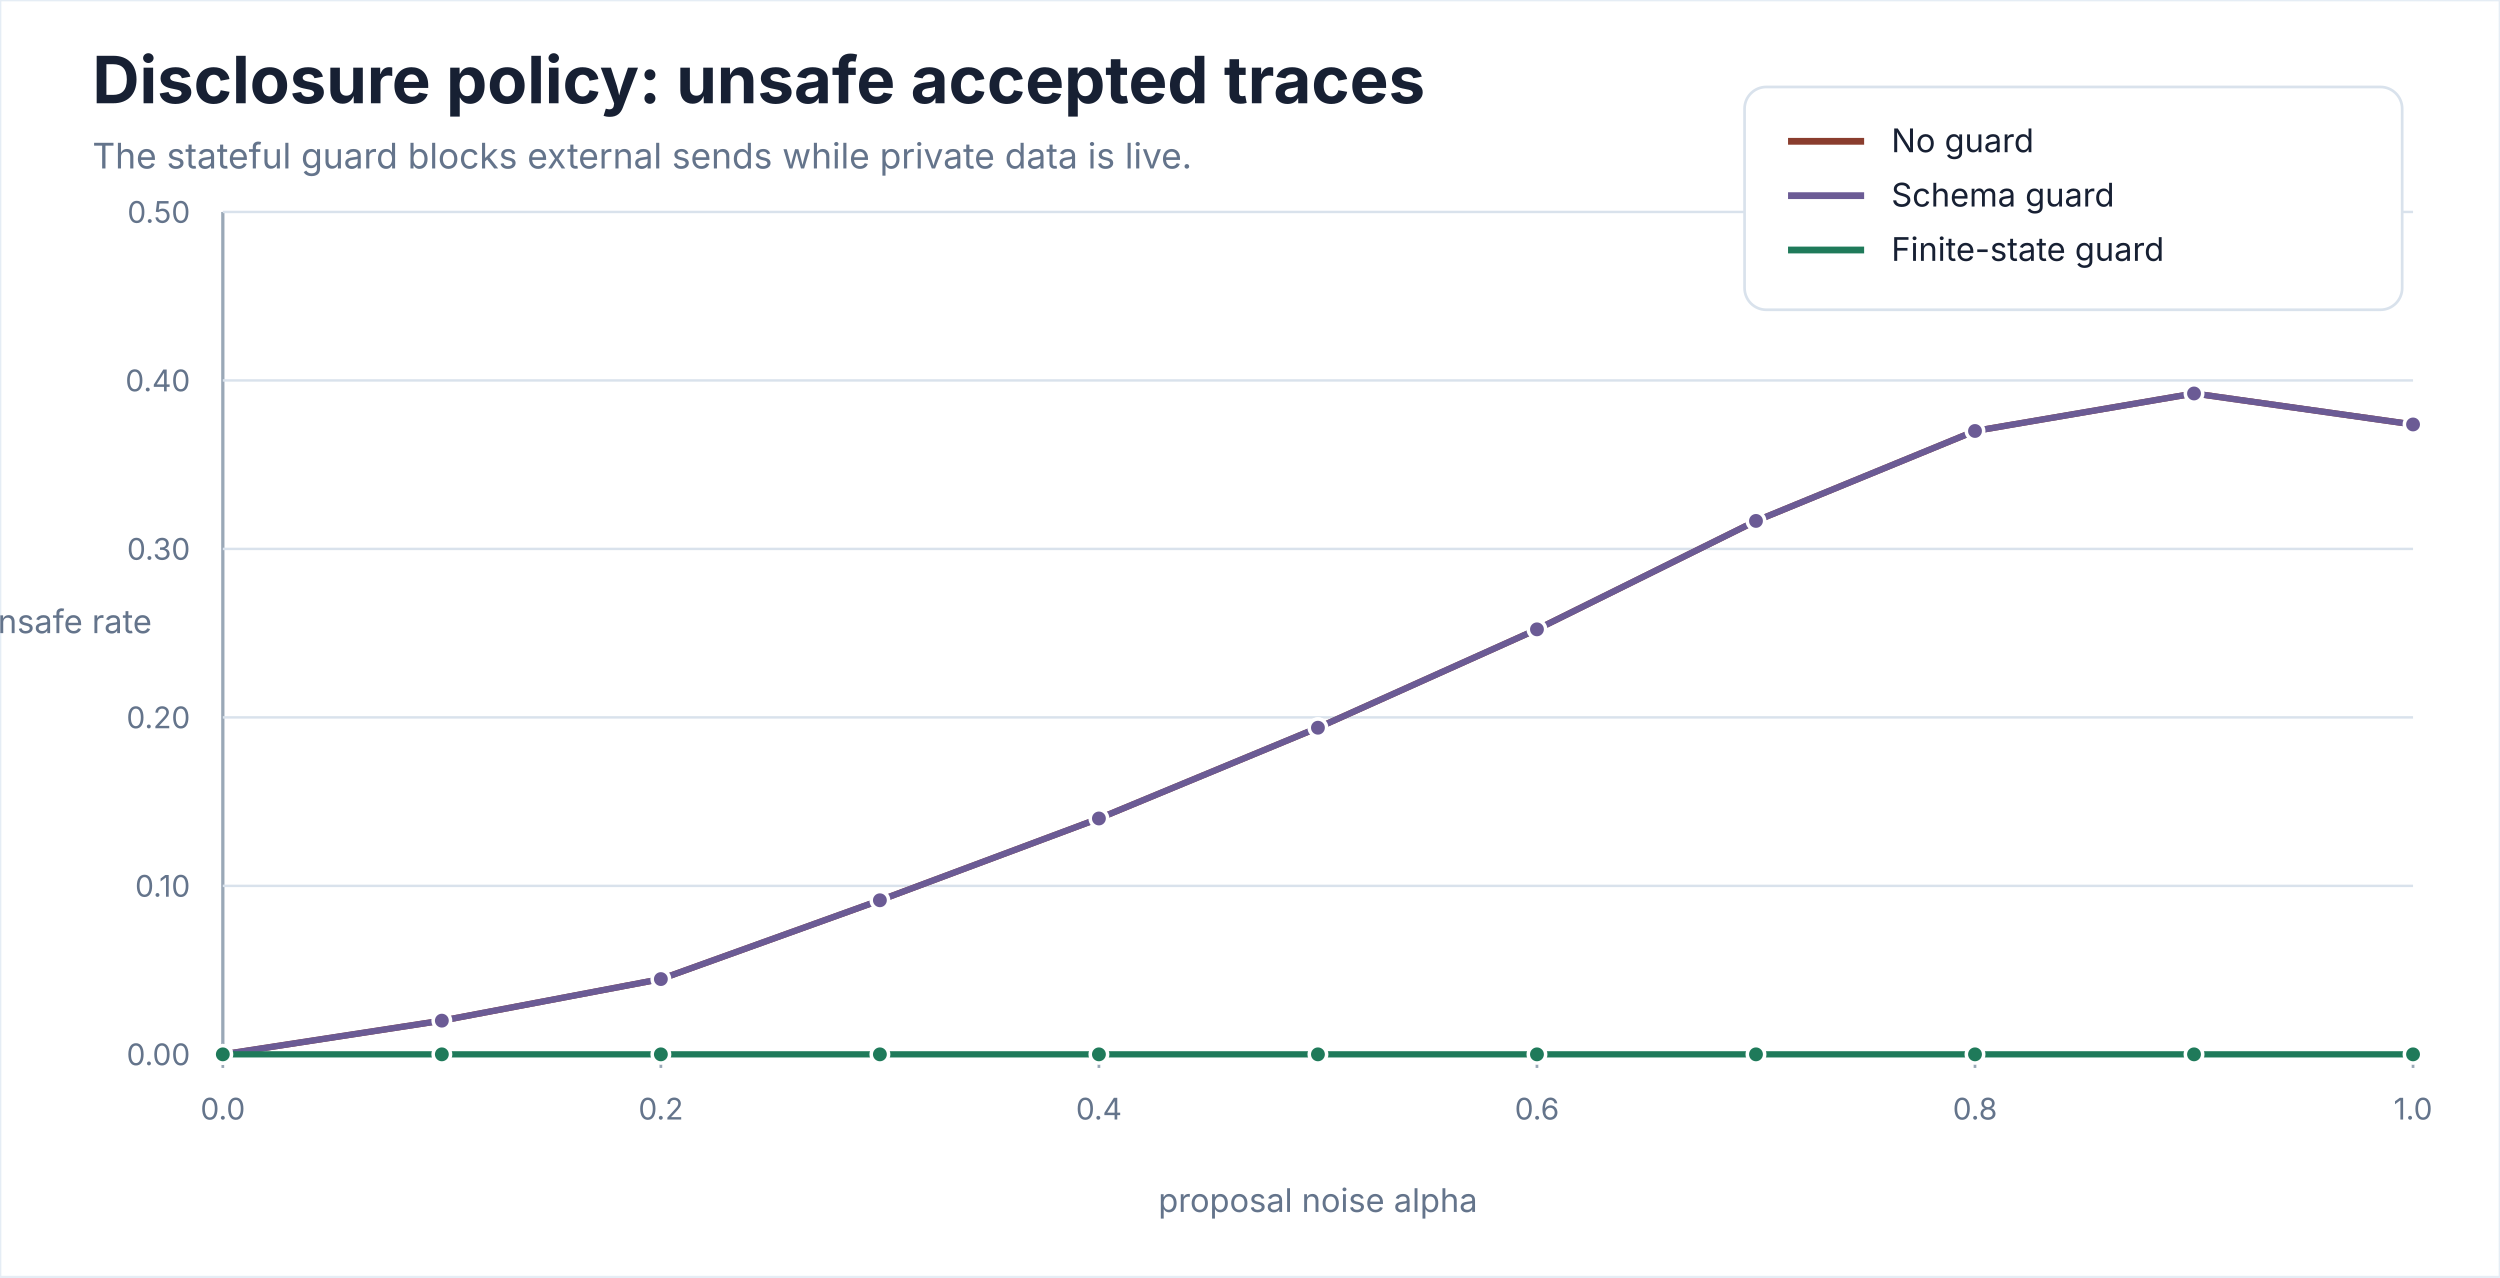
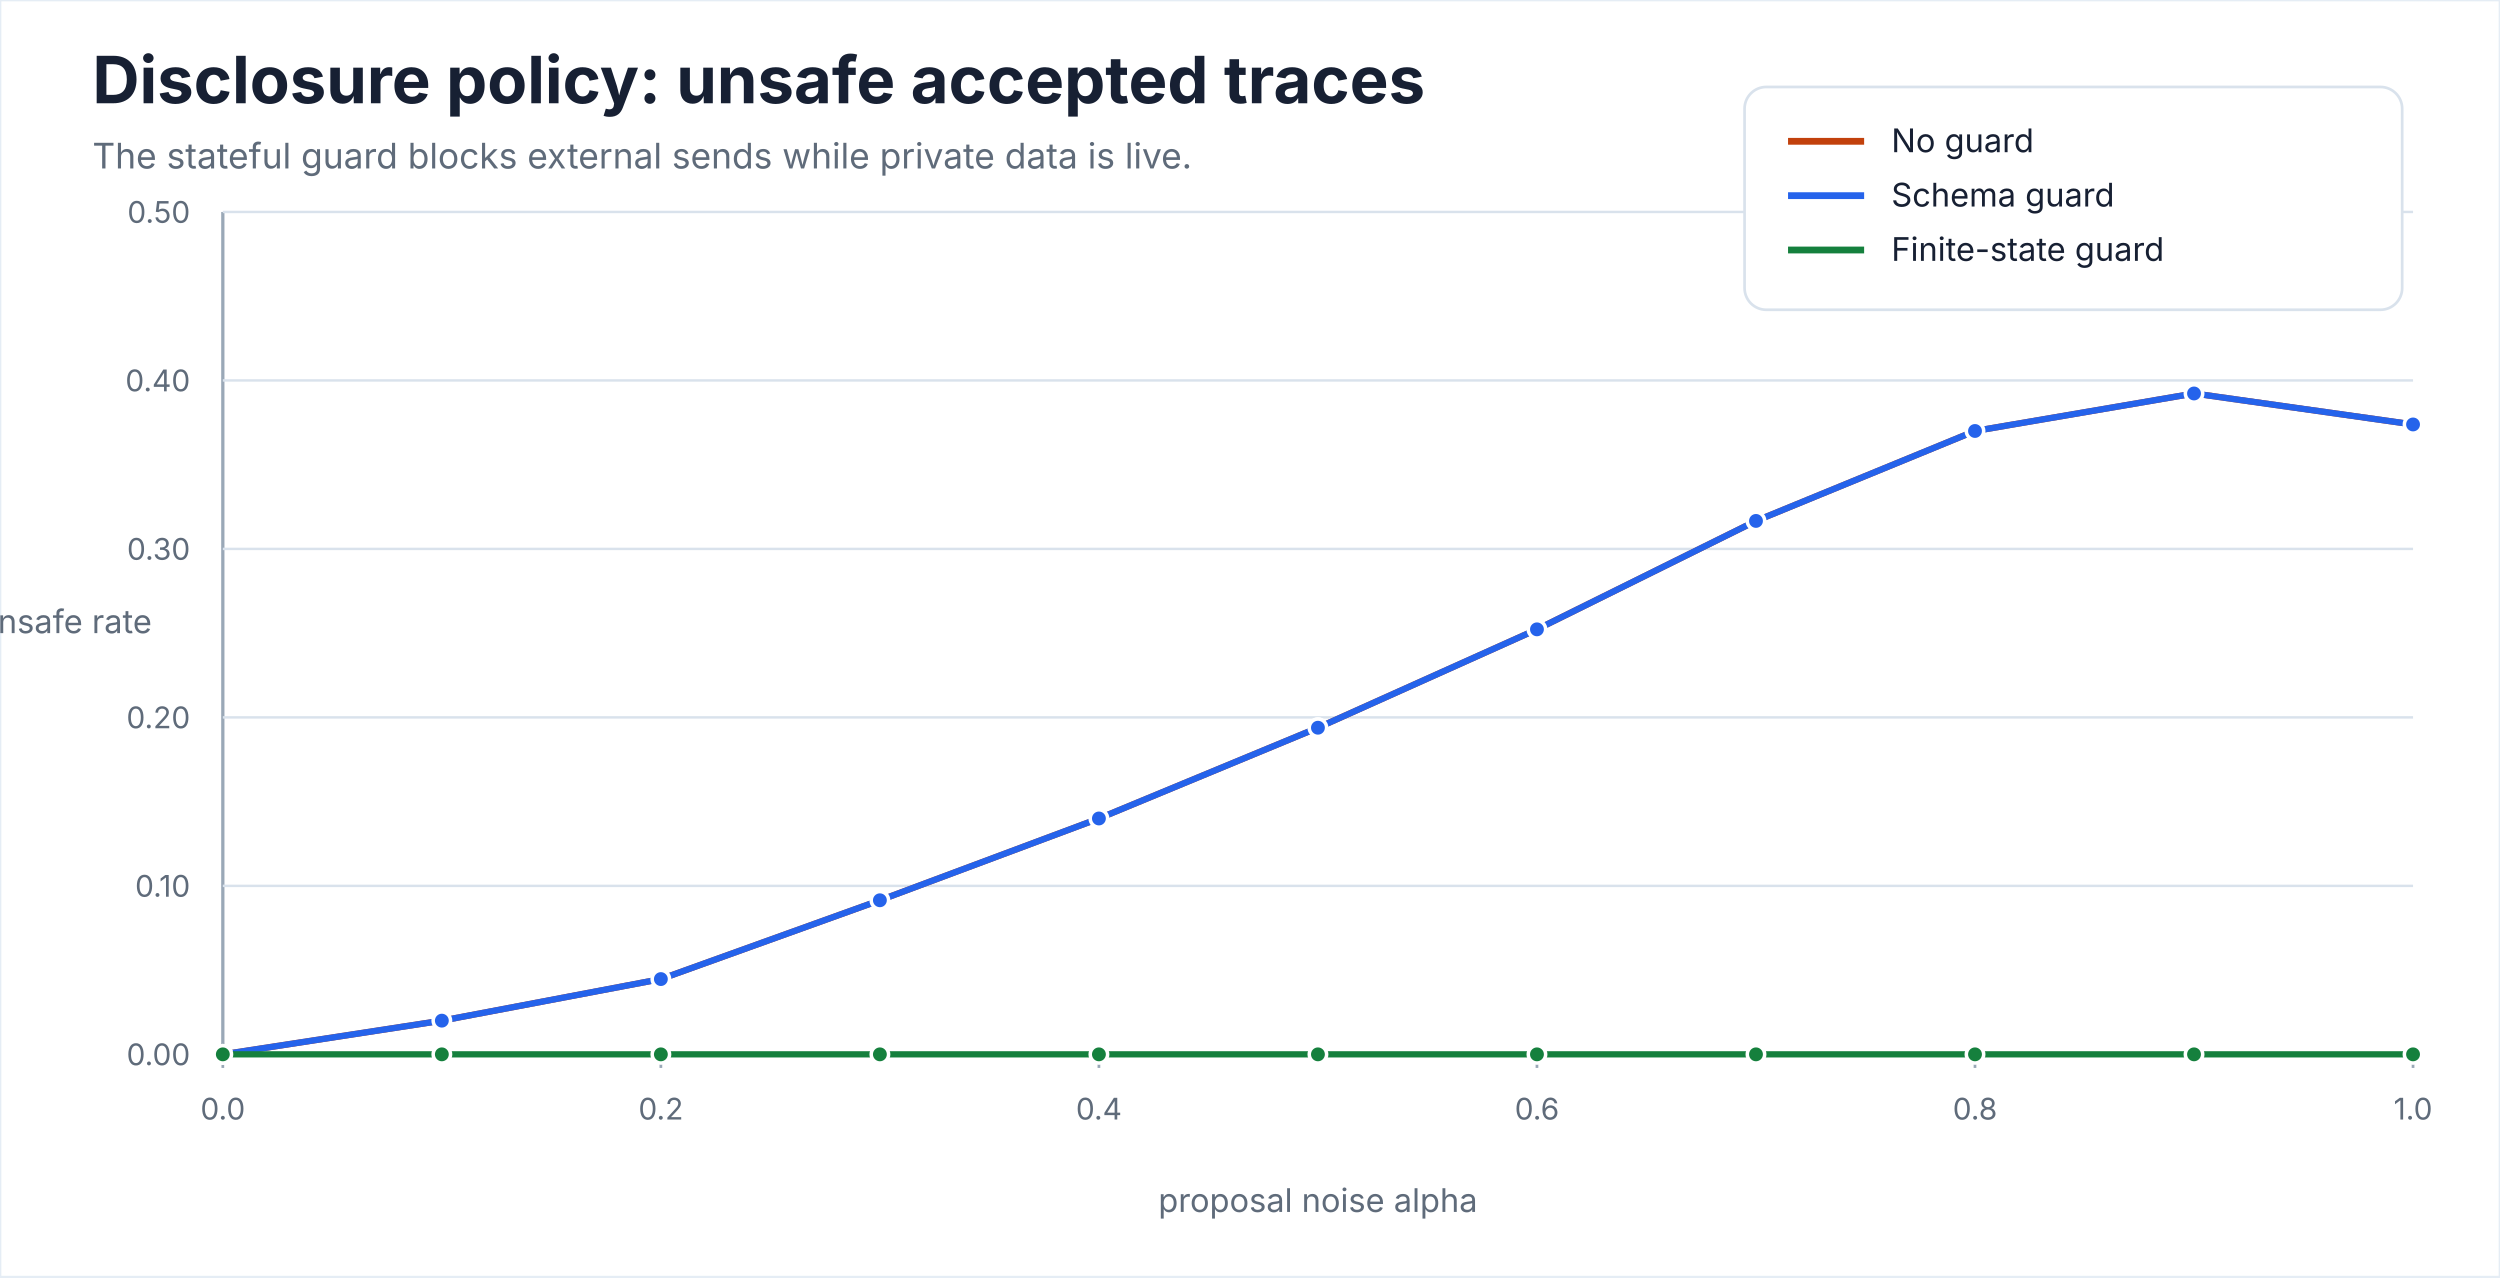
- <svg xmlns="http://www.w3.org/2000/svg" width="920" height="470" viewBox="0 0 920 470" role="img">
+ <svg xmlns="http://www.w3.org/2000/svg" width="920" height="470" viewBox="0 0 920 470" role="img" aria-labelledby="disclosure-unsafe-title">
  <rect width="920" height="470" fill="white" />
  <rect x="0.0" y="0.0" width="920.0" height="470.0" rx="0" fill="white" stroke="#e5edf5" stroke-width="1.0" />
  <text x="34.0" y="38.0" font-family="Inter, Segoe UI, Arial, sans-serif" font-size="24" font-weight="700" fill="#172033" text-anchor="start">Disclosure policy: unsafe accepted traces</text>
-   <text x="34.0" y="62.0" font-family="Inter, Segoe UI, Arial, sans-serif" font-size="13" font-weight="400" fill="#64748b" text-anchor="start">The stateful guard blocks external sends while private data is live.</text>
+   <text x="34.0" y="62.0" font-family="Inter, Segoe UI, Arial, sans-serif" font-size="13" font-weight="400" fill="#5f6b7a" text-anchor="start">The stateful guard blocks external sends while private data is live.</text>
  <line x1="82.0" y1="78.0" x2="82.0" y2="388.0" stroke="#9aa8b7" stroke-width="1.2" />
  <line x1="82.0" y1="388.0" x2="888.0" y2="388.0" stroke="#9aa8b7" stroke-width="1.2" />
  <line x1="82.0" y1="388.0" x2="888.0" y2="388.0" stroke="#d9e2ec" stroke-width="0.9" />
-   <text x="70.0" y="392.0" font-family="Inter, Segoe UI, Arial, sans-serif" font-size="11" font-weight="400" fill="#64748b" text-anchor="end">0.00</text>
+   <text x="70.0" y="392.0" font-family="Inter, Segoe UI, Arial, sans-serif" font-size="11" font-weight="400" fill="#5f6b7a" text-anchor="end">0.00</text>
  <line x1="82.0" y1="326.0" x2="888.0" y2="326.0" stroke="#d9e2ec" stroke-width="0.9" />
-   <text x="70.0" y="330.0" font-family="Inter, Segoe UI, Arial, sans-serif" font-size="11" font-weight="400" fill="#64748b" text-anchor="end">0.10</text>
+   <text x="70.0" y="330.0" font-family="Inter, Segoe UI, Arial, sans-serif" font-size="11" font-weight="400" fill="#5f6b7a" text-anchor="end">0.10</text>
  <line x1="82.0" y1="264.0" x2="888.0" y2="264.0" stroke="#d9e2ec" stroke-width="0.9" />
-   <text x="70.0" y="268.0" font-family="Inter, Segoe UI, Arial, sans-serif" font-size="11" font-weight="400" fill="#64748b" text-anchor="end">0.20</text>
+   <text x="70.0" y="268.0" font-family="Inter, Segoe UI, Arial, sans-serif" font-size="11" font-weight="400" fill="#5f6b7a" text-anchor="end">0.20</text>
  <line x1="82.0" y1="202.0" x2="888.0" y2="202.0" stroke="#d9e2ec" stroke-width="0.9" />
-   <text x="70.0" y="206.0" font-family="Inter, Segoe UI, Arial, sans-serif" font-size="11" font-weight="400" fill="#64748b" text-anchor="end">0.30</text>
+   <text x="70.0" y="206.0" font-family="Inter, Segoe UI, Arial, sans-serif" font-size="11" font-weight="400" fill="#5f6b7a" text-anchor="end">0.30</text>
  <line x1="82.0" y1="140.0" x2="888.0" y2="140.0" stroke="#d9e2ec" stroke-width="0.9" />
-   <text x="70.0" y="144.0" font-family="Inter, Segoe UI, Arial, sans-serif" font-size="11" font-weight="400" fill="#64748b" text-anchor="end">0.40</text>
+   <text x="70.0" y="144.0" font-family="Inter, Segoe UI, Arial, sans-serif" font-size="11" font-weight="400" fill="#5f6b7a" text-anchor="end">0.40</text>
  <line x1="82.0" y1="78.0" x2="888.0" y2="78.0" stroke="#d9e2ec" stroke-width="0.9" />
-   <text x="70.0" y="82.0" font-family="Inter, Segoe UI, Arial, sans-serif" font-size="11" font-weight="400" fill="#64748b" text-anchor="end">0.50</text>
+   <text x="70.0" y="82.0" font-family="Inter, Segoe UI, Arial, sans-serif" font-size="11" font-weight="400" fill="#5f6b7a" text-anchor="end">0.50</text>
  <line x1="82.0" y1="388.0" x2="82.0" y2="393.0" stroke="#9aa8b7" stroke-width="1" />
-   <text x="82.0" y="412.0" font-family="Inter, Segoe UI, Arial, sans-serif" font-size="11" font-weight="400" fill="#64748b" text-anchor="middle">0.0</text>
+   <text x="82.0" y="412.0" font-family="Inter, Segoe UI, Arial, sans-serif" font-size="11" font-weight="400" fill="#5f6b7a" text-anchor="middle">0.0</text>
  <line x1="243.2" y1="388.0" x2="243.2" y2="393.0" stroke="#9aa8b7" stroke-width="1" />
-   <text x="243.2" y="412.0" font-family="Inter, Segoe UI, Arial, sans-serif" font-size="11" font-weight="400" fill="#64748b" text-anchor="middle">0.2</text>
+   <text x="243.2" y="412.0" font-family="Inter, Segoe UI, Arial, sans-serif" font-size="11" font-weight="400" fill="#5f6b7a" text-anchor="middle">0.2</text>
  <line x1="404.4" y1="388.0" x2="404.4" y2="393.0" stroke="#9aa8b7" stroke-width="1" />
-   <text x="404.4" y="412.0" font-family="Inter, Segoe UI, Arial, sans-serif" font-size="11" font-weight="400" fill="#64748b" text-anchor="middle">0.4</text>
+   <text x="404.4" y="412.0" font-family="Inter, Segoe UI, Arial, sans-serif" font-size="11" font-weight="400" fill="#5f6b7a" text-anchor="middle">0.4</text>
  <line x1="565.6" y1="388.0" x2="565.6" y2="393.0" stroke="#9aa8b7" stroke-width="1" />
-   <text x="565.6" y="412.0" font-family="Inter, Segoe UI, Arial, sans-serif" font-size="11" font-weight="400" fill="#64748b" text-anchor="middle">0.6</text>
+   <text x="565.6" y="412.0" font-family="Inter, Segoe UI, Arial, sans-serif" font-size="11" font-weight="400" fill="#5f6b7a" text-anchor="middle">0.6</text>
  <line x1="726.8" y1="388.0" x2="726.8" y2="393.0" stroke="#9aa8b7" stroke-width="1" />
-   <text x="726.8" y="412.0" font-family="Inter, Segoe UI, Arial, sans-serif" font-size="11" font-weight="400" fill="#64748b" text-anchor="middle">0.8</text>
+   <text x="726.8" y="412.0" font-family="Inter, Segoe UI, Arial, sans-serif" font-size="11" font-weight="400" fill="#5f6b7a" text-anchor="middle">0.8</text>
  <line x1="888.0" y1="388.0" x2="888.0" y2="393.0" stroke="#9aa8b7" stroke-width="1" />
-   <text x="888.0" y="412.0" font-family="Inter, Segoe UI, Arial, sans-serif" font-size="11" font-weight="400" fill="#64748b" text-anchor="middle">1.0</text>
-   <polyline points="82.0,388.0 162.6,375.6 243.2,360.3 323.8,331.3 404.4,301.2 485.0,267.8 565.6,231.6 646.2,191.7 726.8,158.6 807.4,144.8 888.0,156.2" fill="none" stroke="#8a3d2e" stroke-width="2.3" stroke-linejoin="round" stroke-linecap="round" />
-   <circle cx="82.0" cy="388.0" r="3.2" fill="#8a3d2e" stroke="white" stroke-width="1.3" />
-   <circle cx="162.6" cy="375.6" r="3.2" fill="#8a3d2e" stroke="white" stroke-width="1.3" />
-   <circle cx="243.2" cy="360.3" r="3.2" fill="#8a3d2e" stroke="white" stroke-width="1.3" />
-   <circle cx="323.8" cy="331.3" r="3.2" fill="#8a3d2e" stroke="white" stroke-width="1.3" />
-   <circle cx="404.4" cy="301.2" r="3.2" fill="#8a3d2e" stroke="white" stroke-width="1.3" />
-   <circle cx="485.0" cy="267.8" r="3.2" fill="#8a3d2e" stroke="white" stroke-width="1.3" />
-   <circle cx="565.6" cy="231.6" r="3.2" fill="#8a3d2e" stroke="white" stroke-width="1.3" />
-   <circle cx="646.2" cy="191.7" r="3.2" fill="#8a3d2e" stroke="white" stroke-width="1.3" />
-   <circle cx="726.8" cy="158.6" r="3.2" fill="#8a3d2e" stroke="white" stroke-width="1.3" />
-   <circle cx="807.4" cy="144.8" r="3.2" fill="#8a3d2e" stroke="white" stroke-width="1.3" />
-   <circle cx="888.0" cy="156.2" r="3.2" fill="#8a3d2e" stroke="white" stroke-width="1.3" />
-   <polyline points="82.0,388.0 162.6,375.6 243.2,360.3 323.8,331.3 404.4,301.2 485.0,267.8 565.6,231.6 646.2,191.7 726.8,158.6 807.4,144.8 888.0,156.2" fill="none" stroke="#6b5b95" stroke-width="2.3" stroke-linejoin="round" stroke-linecap="round" />
-   <circle cx="82.0" cy="388.0" r="3.2" fill="#6b5b95" stroke="white" stroke-width="1.3" />
-   <circle cx="162.6" cy="375.6" r="3.2" fill="#6b5b95" stroke="white" stroke-width="1.3" />
-   <circle cx="243.2" cy="360.3" r="3.2" fill="#6b5b95" stroke="white" stroke-width="1.3" />
-   <circle cx="323.8" cy="331.3" r="3.2" fill="#6b5b95" stroke="white" stroke-width="1.3" />
-   <circle cx="404.4" cy="301.2" r="3.2" fill="#6b5b95" stroke="white" stroke-width="1.3" />
-   <circle cx="485.0" cy="267.8" r="3.2" fill="#6b5b95" stroke="white" stroke-width="1.3" />
-   <circle cx="565.6" cy="231.6" r="3.2" fill="#6b5b95" stroke="white" stroke-width="1.3" />
-   <circle cx="646.2" cy="191.7" r="3.2" fill="#6b5b95" stroke="white" stroke-width="1.3" />
-   <circle cx="726.8" cy="158.6" r="3.2" fill="#6b5b95" stroke="white" stroke-width="1.3" />
-   <circle cx="807.4" cy="144.8" r="3.2" fill="#6b5b95" stroke="white" stroke-width="1.3" />
-   <circle cx="888.0" cy="156.2" r="3.2" fill="#6b5b95" stroke="white" stroke-width="1.3" />
-   <polyline points="82.0,388.0 162.6,388.0 243.2,388.0 323.8,388.0 404.4,388.0 485.0,388.0 565.6,388.0 646.2,388.0 726.8,388.0 807.4,388.0 888.0,388.0" fill="none" stroke="#1f7a5a" stroke-width="2.3" stroke-linejoin="round" stroke-linecap="round" />
-   <circle cx="82.0" cy="388.0" r="3.2" fill="#1f7a5a" stroke="white" stroke-width="1.3" />
-   <circle cx="162.6" cy="388.0" r="3.2" fill="#1f7a5a" stroke="white" stroke-width="1.3" />
-   <circle cx="243.2" cy="388.0" r="3.2" fill="#1f7a5a" stroke="white" stroke-width="1.3" />
-   <circle cx="323.8" cy="388.0" r="3.2" fill="#1f7a5a" stroke="white" stroke-width="1.3" />
-   <circle cx="404.4" cy="388.0" r="3.2" fill="#1f7a5a" stroke="white" stroke-width="1.3" />
-   <circle cx="485.0" cy="388.0" r="3.2" fill="#1f7a5a" stroke="white" stroke-width="1.3" />
-   <circle cx="565.6" cy="388.0" r="3.2" fill="#1f7a5a" stroke="white" stroke-width="1.3" />
-   <circle cx="646.2" cy="388.0" r="3.2" fill="#1f7a5a" stroke="white" stroke-width="1.3" />
-   <circle cx="726.8" cy="388.0" r="3.2" fill="#1f7a5a" stroke="white" stroke-width="1.3" />
-   <circle cx="807.4" cy="388.0" r="3.2" fill="#1f7a5a" stroke="white" stroke-width="1.3" />
-   <circle cx="888.0" cy="388.0" r="3.2" fill="#1f7a5a" stroke="white" stroke-width="1.3" />
-   <text x="485.0" y="446.0" font-family="Inter, Segoe UI, Arial, sans-serif" font-size="12" font-weight="400" fill="#64748b" text-anchor="middle">proposal noise alpha</text>
-   <text x="24.0" y="233.0" font-family="Inter, Segoe UI, Arial, sans-serif" font-size="12" font-weight="400" fill="#64748b" text-anchor="middle">unsafe rate</text>
+   <text x="888.0" y="412.0" font-family="Inter, Segoe UI, Arial, sans-serif" font-size="11" font-weight="400" fill="#5f6b7a" text-anchor="middle">1.0</text>
+   <polyline points="82.0,388.0 162.6,375.6 243.2,360.3 323.8,331.3 404.4,301.2 485.0,267.8 565.6,231.6 646.2,191.7 726.8,158.6 807.4,144.8 888.0,156.2" fill="none" stroke="#c2410c" stroke-width="2.3" stroke-linejoin="round" stroke-linecap="round" />
+   <circle cx="82.0" cy="388.0" r="3.2" fill="#c2410c" stroke="white" stroke-width="1.3" />
+   <circle cx="162.6" cy="375.6" r="3.2" fill="#c2410c" stroke="white" stroke-width="1.3" />
+   <circle cx="243.2" cy="360.3" r="3.2" fill="#c2410c" stroke="white" stroke-width="1.3" />
+   <circle cx="323.8" cy="331.3" r="3.2" fill="#c2410c" stroke="white" stroke-width="1.3" />
+   <circle cx="404.4" cy="301.2" r="3.2" fill="#c2410c" stroke="white" stroke-width="1.3" />
+   <circle cx="485.0" cy="267.8" r="3.2" fill="#c2410c" stroke="white" stroke-width="1.3" />
+   <circle cx="565.6" cy="231.6" r="3.2" fill="#c2410c" stroke="white" stroke-width="1.3" />
+   <circle cx="646.2" cy="191.7" r="3.2" fill="#c2410c" stroke="white" stroke-width="1.3" />
+   <circle cx="726.8" cy="158.6" r="3.2" fill="#c2410c" stroke="white" stroke-width="1.3" />
+   <circle cx="807.4" cy="144.8" r="3.2" fill="#c2410c" stroke="white" stroke-width="1.3" />
+   <circle cx="888.0" cy="156.2" r="3.2" fill="#c2410c" stroke="white" stroke-width="1.3" />
+   <polyline points="82.0,388.0 162.6,375.6 243.2,360.3 323.8,331.3 404.4,301.2 485.0,267.8 565.6,231.6 646.2,191.7 726.8,158.6 807.4,144.8 888.0,156.2" fill="none" stroke="#2563eb" stroke-width="2.3" stroke-linejoin="round" stroke-linecap="round" />
+   <circle cx="82.0" cy="388.0" r="3.2" fill="#2563eb" stroke="white" stroke-width="1.3" />
+   <circle cx="162.6" cy="375.6" r="3.2" fill="#2563eb" stroke="white" stroke-width="1.3" />
+   <circle cx="243.2" cy="360.3" r="3.2" fill="#2563eb" stroke="white" stroke-width="1.3" />
+   <circle cx="323.8" cy="331.3" r="3.2" fill="#2563eb" stroke="white" stroke-width="1.3" />
+   <circle cx="404.4" cy="301.2" r="3.2" fill="#2563eb" stroke="white" stroke-width="1.3" />
+   <circle cx="485.0" cy="267.8" r="3.2" fill="#2563eb" stroke="white" stroke-width="1.3" />
+   <circle cx="565.6" cy="231.6" r="3.2" fill="#2563eb" stroke="white" stroke-width="1.3" />
+   <circle cx="646.2" cy="191.7" r="3.2" fill="#2563eb" stroke="white" stroke-width="1.3" />
+   <circle cx="726.8" cy="158.6" r="3.2" fill="#2563eb" stroke="white" stroke-width="1.3" />
+   <circle cx="807.4" cy="144.8" r="3.2" fill="#2563eb" stroke="white" stroke-width="1.3" />
+   <circle cx="888.0" cy="156.2" r="3.2" fill="#2563eb" stroke="white" stroke-width="1.3" />
+   <polyline points="82.0,388.0 162.6,388.0 243.2,388.0 323.8,388.0 404.4,388.0 485.0,388.0 565.6,388.0 646.2,388.0 726.8,388.0 807.4,388.0 888.0,388.0" fill="none" stroke="#15803d" stroke-width="2.3" stroke-linejoin="round" stroke-linecap="round" />
+   <circle cx="82.0" cy="388.0" r="3.2" fill="#15803d" stroke="white" stroke-width="1.3" />
+   <circle cx="162.6" cy="388.0" r="3.2" fill="#15803d" stroke="white" stroke-width="1.3" />
+   <circle cx="243.2" cy="388.0" r="3.2" fill="#15803d" stroke="white" stroke-width="1.3" />
+   <circle cx="323.8" cy="388.0" r="3.2" fill="#15803d" stroke="white" stroke-width="1.3" />
+   <circle cx="404.4" cy="388.0" r="3.2" fill="#15803d" stroke="white" stroke-width="1.3" />
+   <circle cx="485.0" cy="388.0" r="3.2" fill="#15803d" stroke="white" stroke-width="1.3" />
+   <circle cx="565.6" cy="388.0" r="3.2" fill="#15803d" stroke="white" stroke-width="1.3" />
+   <circle cx="646.2" cy="388.0" r="3.2" fill="#15803d" stroke="white" stroke-width="1.3" />
+   <circle cx="726.8" cy="388.0" r="3.2" fill="#15803d" stroke="white" stroke-width="1.3" />
+   <circle cx="807.4" cy="388.0" r="3.2" fill="#15803d" stroke="white" stroke-width="1.3" />
+   <circle cx="888.0" cy="388.0" r="3.2" fill="#15803d" stroke="white" stroke-width="1.3" />
+   <text x="485.0" y="446.0" font-family="Inter, Segoe UI, Arial, sans-serif" font-size="12" font-weight="400" fill="#5f6b7a" text-anchor="middle">proposal noise alpha</text>
+   <text x="24.0" y="233.0" font-family="Inter, Segoe UI, Arial, sans-serif" font-size="12" font-weight="400" fill="#5f6b7a" text-anchor="middle">unsafe rate</text>
  <rect x="642.0" y="32.0" width="242.0" height="82.0" rx="8" fill="white" stroke="#d9e2ec" stroke-width="1.0" />
-   <line x1="658.0" y1="52.0" x2="686.0" y2="52.0" stroke="#8a3d2e" stroke-width="2.5" />
+   <line x1="658.0" y1="52.0" x2="686.0" y2="52.0" stroke="#c2410c" stroke-width="2.5" />
  <text x="696.0" y="56.0" font-family="Inter, Segoe UI, Arial, sans-serif" font-size="12" font-weight="400" fill="#172033" text-anchor="start">No guard</text>
-   <line x1="658.0" y1="72.0" x2="686.0" y2="72.0" stroke="#6b5b95" stroke-width="2.5" />
+   <line x1="658.0" y1="72.0" x2="686.0" y2="72.0" stroke="#2563eb" stroke-width="2.5" />
  <text x="696.0" y="76.0" font-family="Inter, Segoe UI, Arial, sans-serif" font-size="12" font-weight="400" fill="#172033" text-anchor="start">Schema guard</text>
-   <line x1="658.0" y1="92.0" x2="686.0" y2="92.0" stroke="#1f7a5a" stroke-width="2.5" />
+   <line x1="658.0" y1="92.0" x2="686.0" y2="92.0" stroke="#15803d" stroke-width="2.5" />
  <text x="696.0" y="96.0" font-family="Inter, Segoe UI, Arial, sans-serif" font-size="12" font-weight="400" fill="#172033" text-anchor="start">Finite-state guard</text>
</svg>
